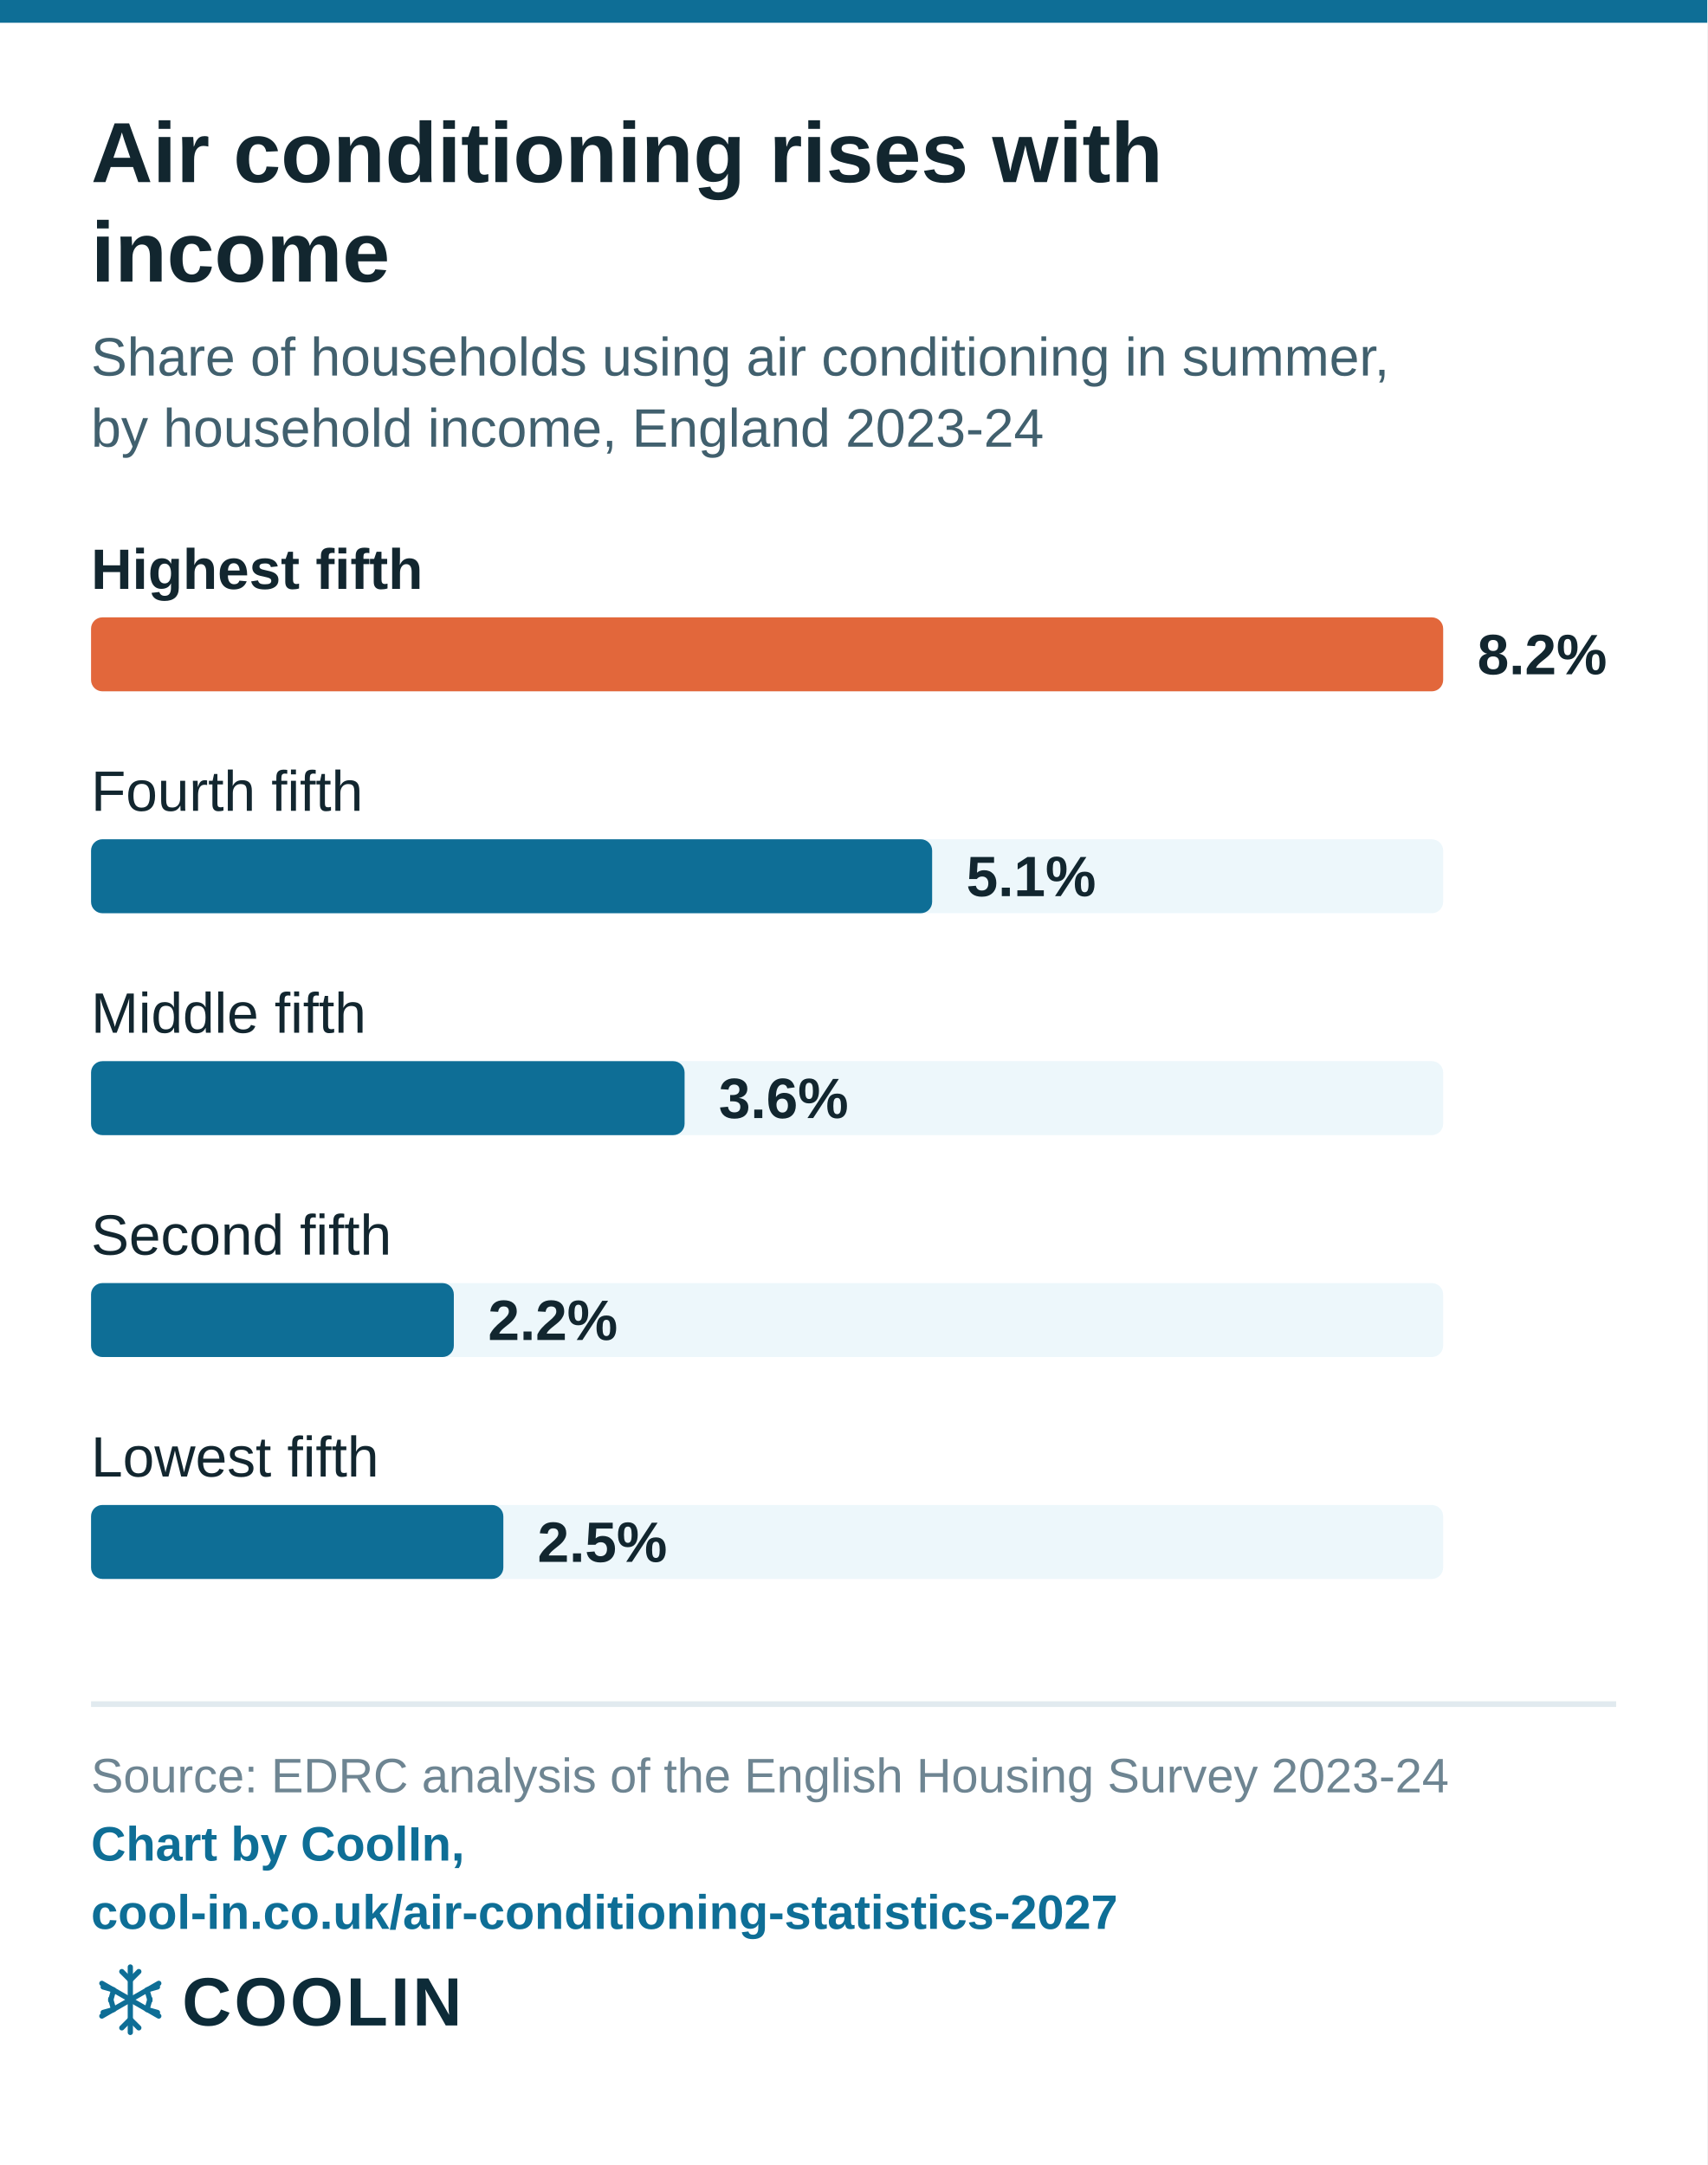
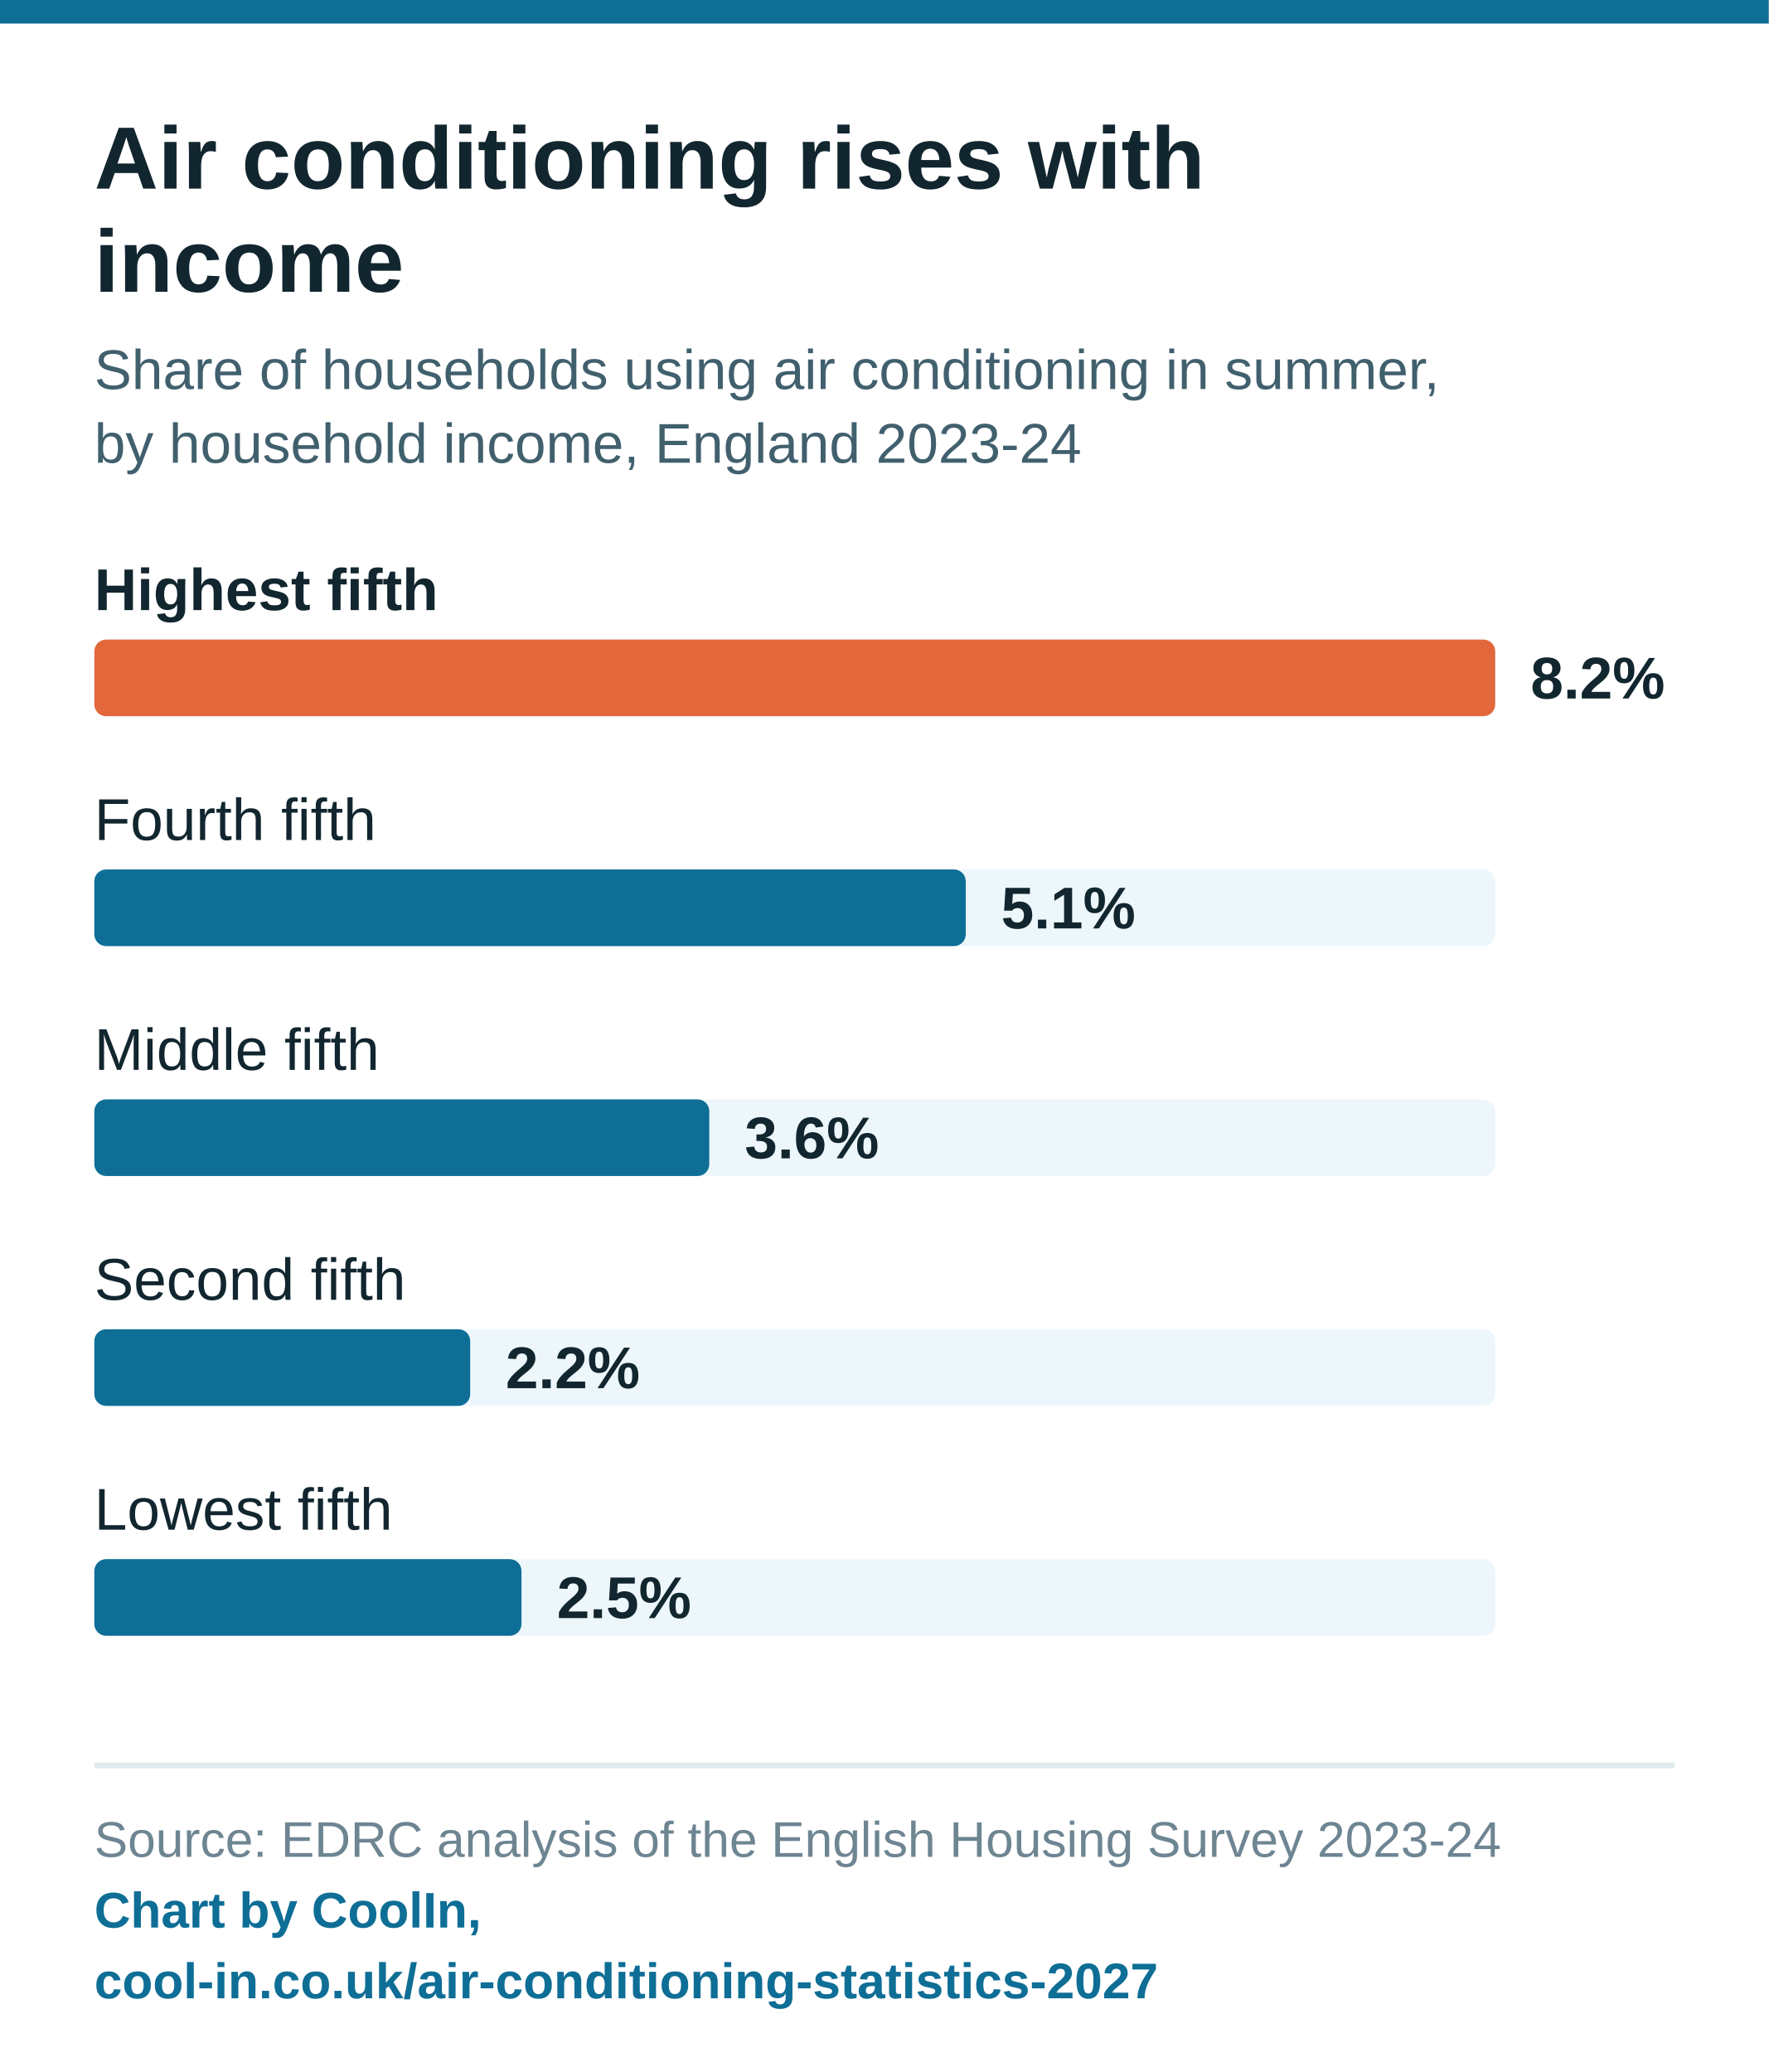
- <svg xmlns="http://www.w3.org/2000/svg" viewBox="0 0 600 761" width="600" height="761" font-family="Arial, Helvetica, sans-serif">
-   <rect width="600" height="761" fill="#FFFFFF" />
+ <svg xmlns="http://www.w3.org/2000/svg" viewBox="0 0 600 703" width="600" height="703" font-family="Arial, Helvetica, sans-serif">
+   <rect width="600" height="703" fill="#FFFFFF" />
  <rect width="600" height="8" fill="#0E6E96" />
  <text x="32" y="64" font-size="30" font-weight="700" fill="#12262F">Air conditioning rises with</text>
  <text x="32" y="99" font-size="30" font-weight="700" fill="#12262F">income</text>
  <text x="32" y="132" font-size="19" fill="#41606E">Share of households using air conditioning in summer,</text>
  <text x="32" y="157" font-size="19" fill="#41606E">by household income, England 2023-24</text>
  <g transform="translate(0,187)">
    <defs>
      <pattern id="hatch" width="10" height="10" patternUnits="userSpaceOnUse" patternTransform="rotate(45)">
        <rect width="10" height="10" fill="#FBE7DC" />
        <line x1="0" y1="0" x2="0" y2="10" stroke="#E2673B" stroke-width="4" />
      </pattern>
    </defs>
    <text x="32" y="20" font-size="20" font-weight="700" fill="#12262F">Highest fifth</text>
    <rect x="32" y="30" width="475.2" height="26" rx="4" fill="#D7EDF7" opacity=".45" />
    <rect x="32" y="30" width="475.2" height="26" rx="4" fill="#E2673B" />
    <text x="519.2" y="50" font-size="20" font-weight="700" fill="#12262F">8.2%</text>
    <text x="32" y="98" font-size="20" font-weight="400" fill="#12262F">Fourth fifth</text>
    <rect x="32" y="108" width="475.2" height="26" rx="4" fill="#D7EDF7" opacity=".45" />
    <rect x="32" y="108" width="295.6" height="26" rx="4" fill="#0E6E96" />
    <text x="339.6" y="128" font-size="20" font-weight="700" fill="#12262F">5.1%</text>
    <text x="32" y="176" font-size="20" font-weight="400" fill="#12262F">Middle fifth</text>
    <rect x="32" y="186" width="475.2" height="26" rx="4" fill="#D7EDF7" opacity=".45" />
    <rect x="32" y="186" width="208.6" height="26" rx="4" fill="#0E6E96" />
    <text x="252.6" y="206" font-size="20" font-weight="700" fill="#12262F">3.6%</text>
    <text x="32" y="254" font-size="20" font-weight="400" fill="#12262F">Second fifth</text>
    <rect x="32" y="264" width="475.2" height="26" rx="4" fill="#D7EDF7" opacity=".45" />
    <rect x="32" y="264" width="127.5" height="26" rx="4" fill="#0E6E96" />
    <text x="171.5" y="284" font-size="20" font-weight="700" fill="#12262F">2.2%</text>
    <text x="32" y="332" font-size="20" font-weight="400" fill="#12262F">Lowest fifth</text>
    <rect x="32" y="342" width="475.2" height="26" rx="4" fill="#D7EDF7" opacity=".45" />
    <rect x="32" y="342" width="144.9" height="26" rx="4" fill="#0E6E96" />
    <text x="188.9" y="362" font-size="20" font-weight="700" fill="#12262F">2.5%</text>
  </g>
  <line x1="32" y1="599" x2="568" y2="599" stroke="#E1EAEF" stroke-width="2" />
  <text x="32" y="630" font-size="17" fill="#6E8592">Source: EDRC analysis of the English Housing Survey 2023-24</text>
  <text x="32" y="654" font-size="17" font-weight="700" fill="#0E6E96">Chart by CoolIn,</text>
  <text x="32" y="678" font-size="17" font-weight="700" fill="#0E6E96">cool-in.co.uk/air-conditioning-statistics-2027</text>
-   <g transform="translate(32,689.1) scale(1.150)" fill="none" stroke="#0E6E96" stroke-width="1.6" stroke-linecap="round">
-     <path d="M12 2v20" />
-     <path d="M3.3 7 20.7 17" />
-     <path d="M20.7 7 3.3 17" />
-     <path d="M12 6 9.4 3.4M12 6l2.6-2.6M12 18l-2.6 2.6M12 18l2.6 2.6" />
-     <path d="m17.1 9 3.2-.9M17.1 9l.9 3.2M6.9 15l-3.2.9M6.9 15 6 11.8" />
-     <path d="m17.1 15 3.2.9M17.1 15l.9-3.2M6.9 9l-3.2-.9M6.9 9 6 12.2" />
-   </g>
-   <text x="64" y="711.95" font-size="24" font-weight="900" letter-spacing="1" fill="#0D2B38">COOLIN</text>
</svg>
